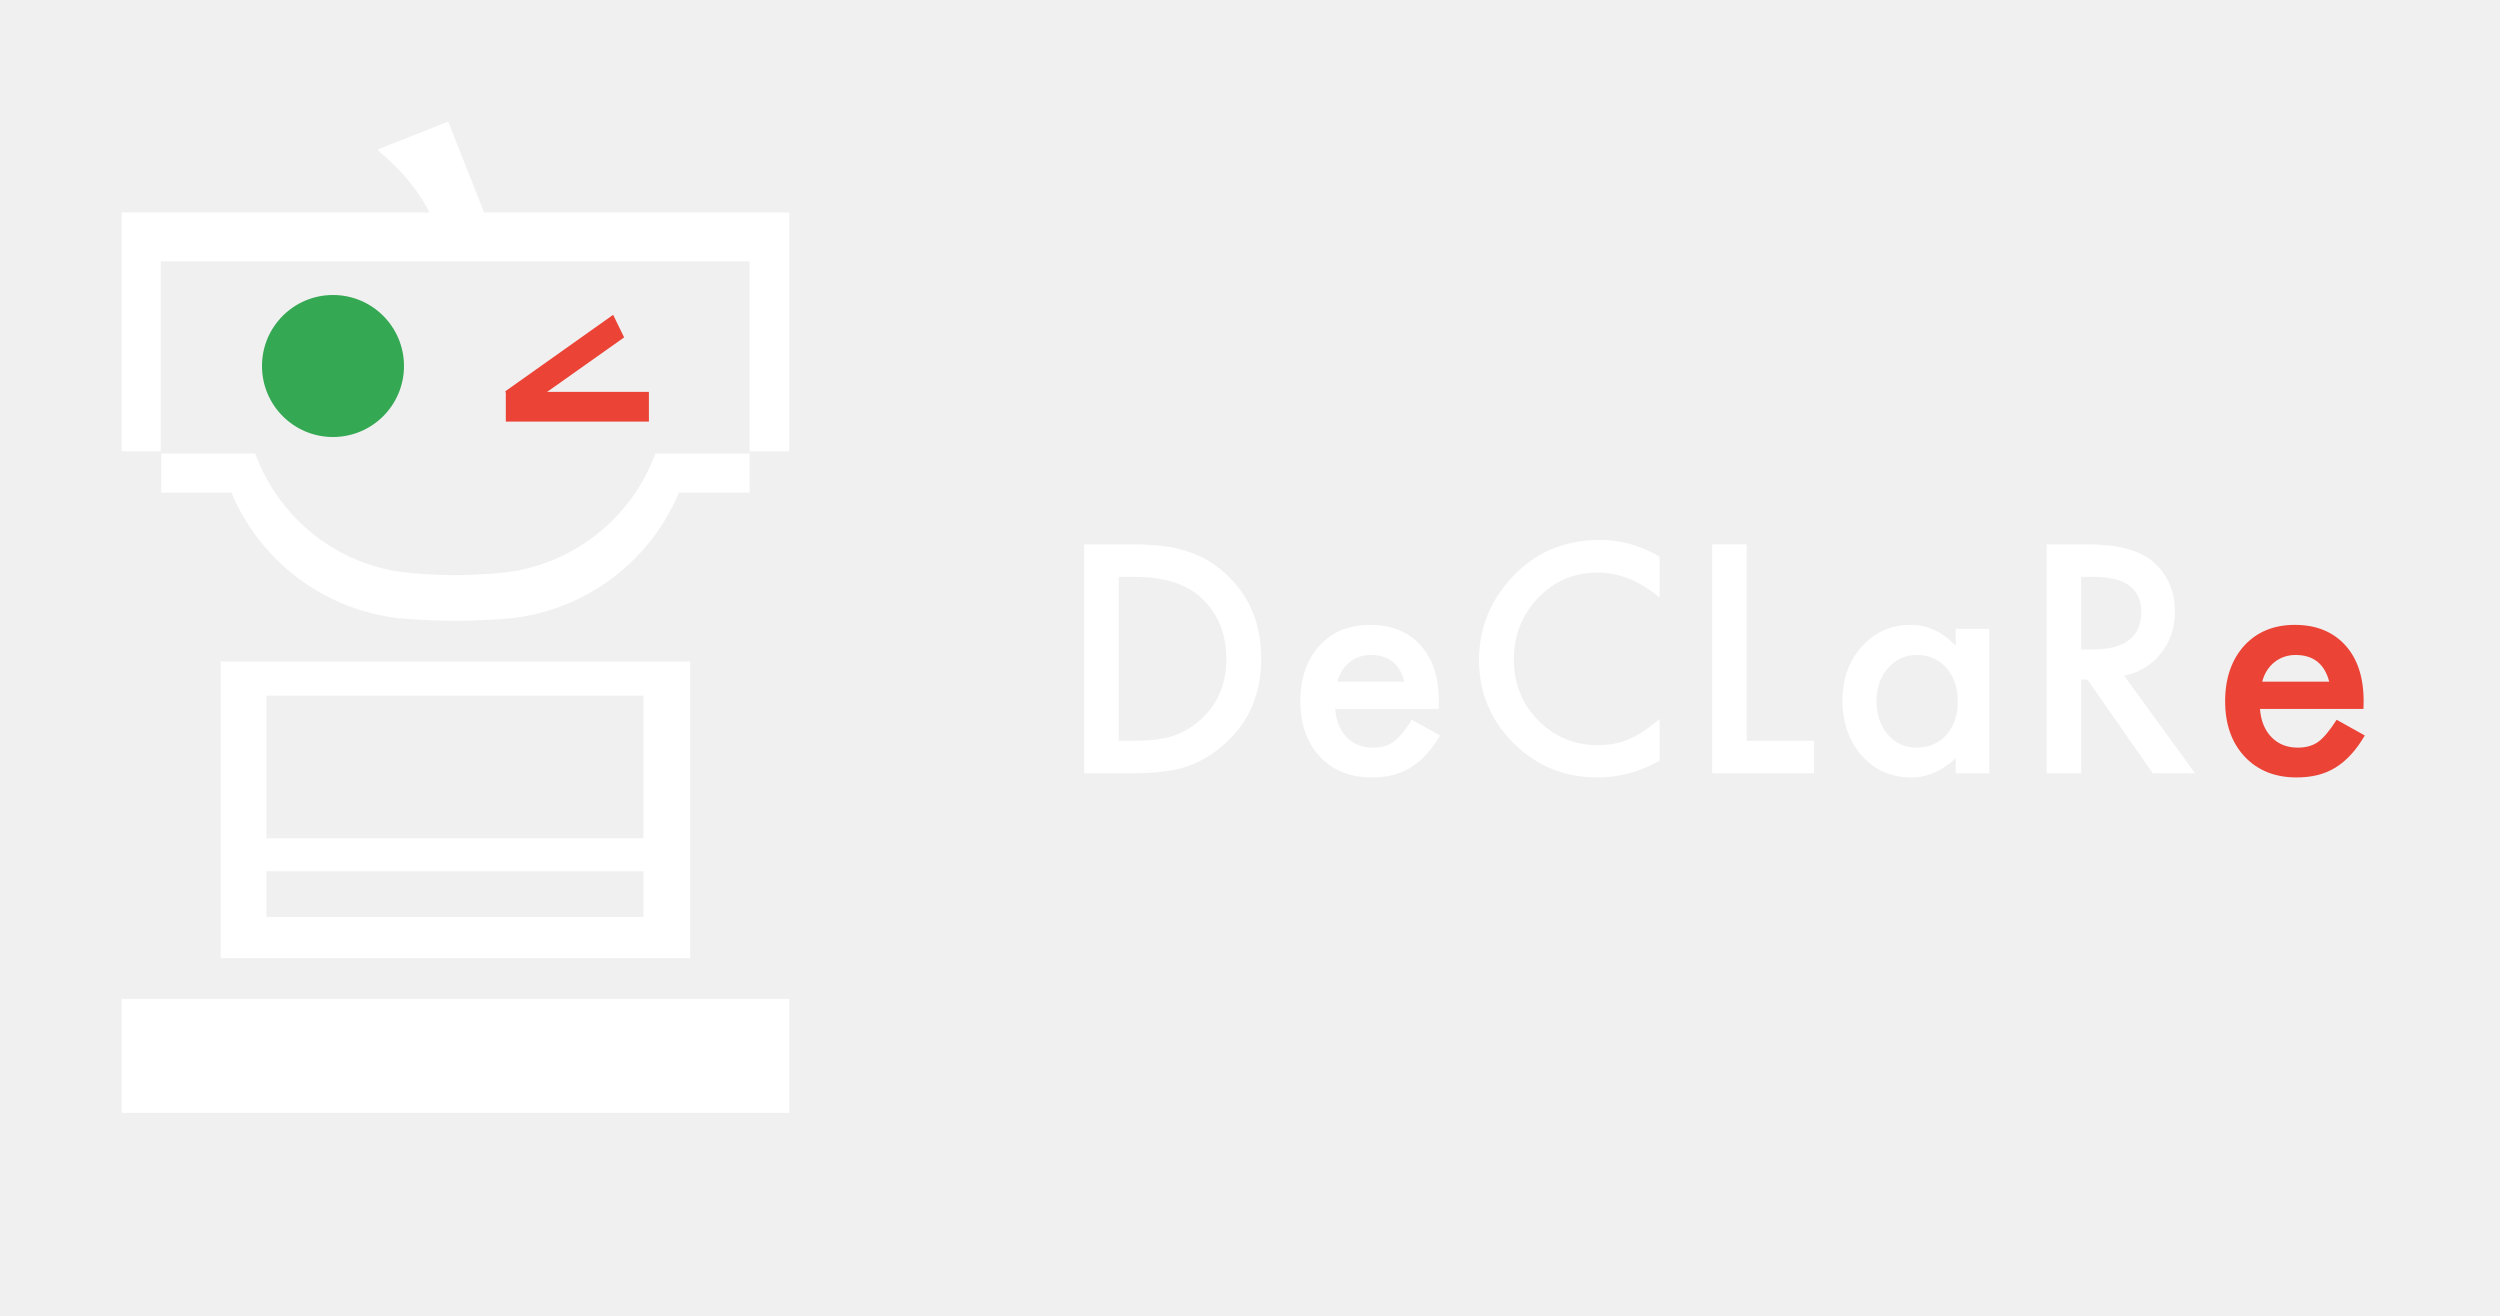
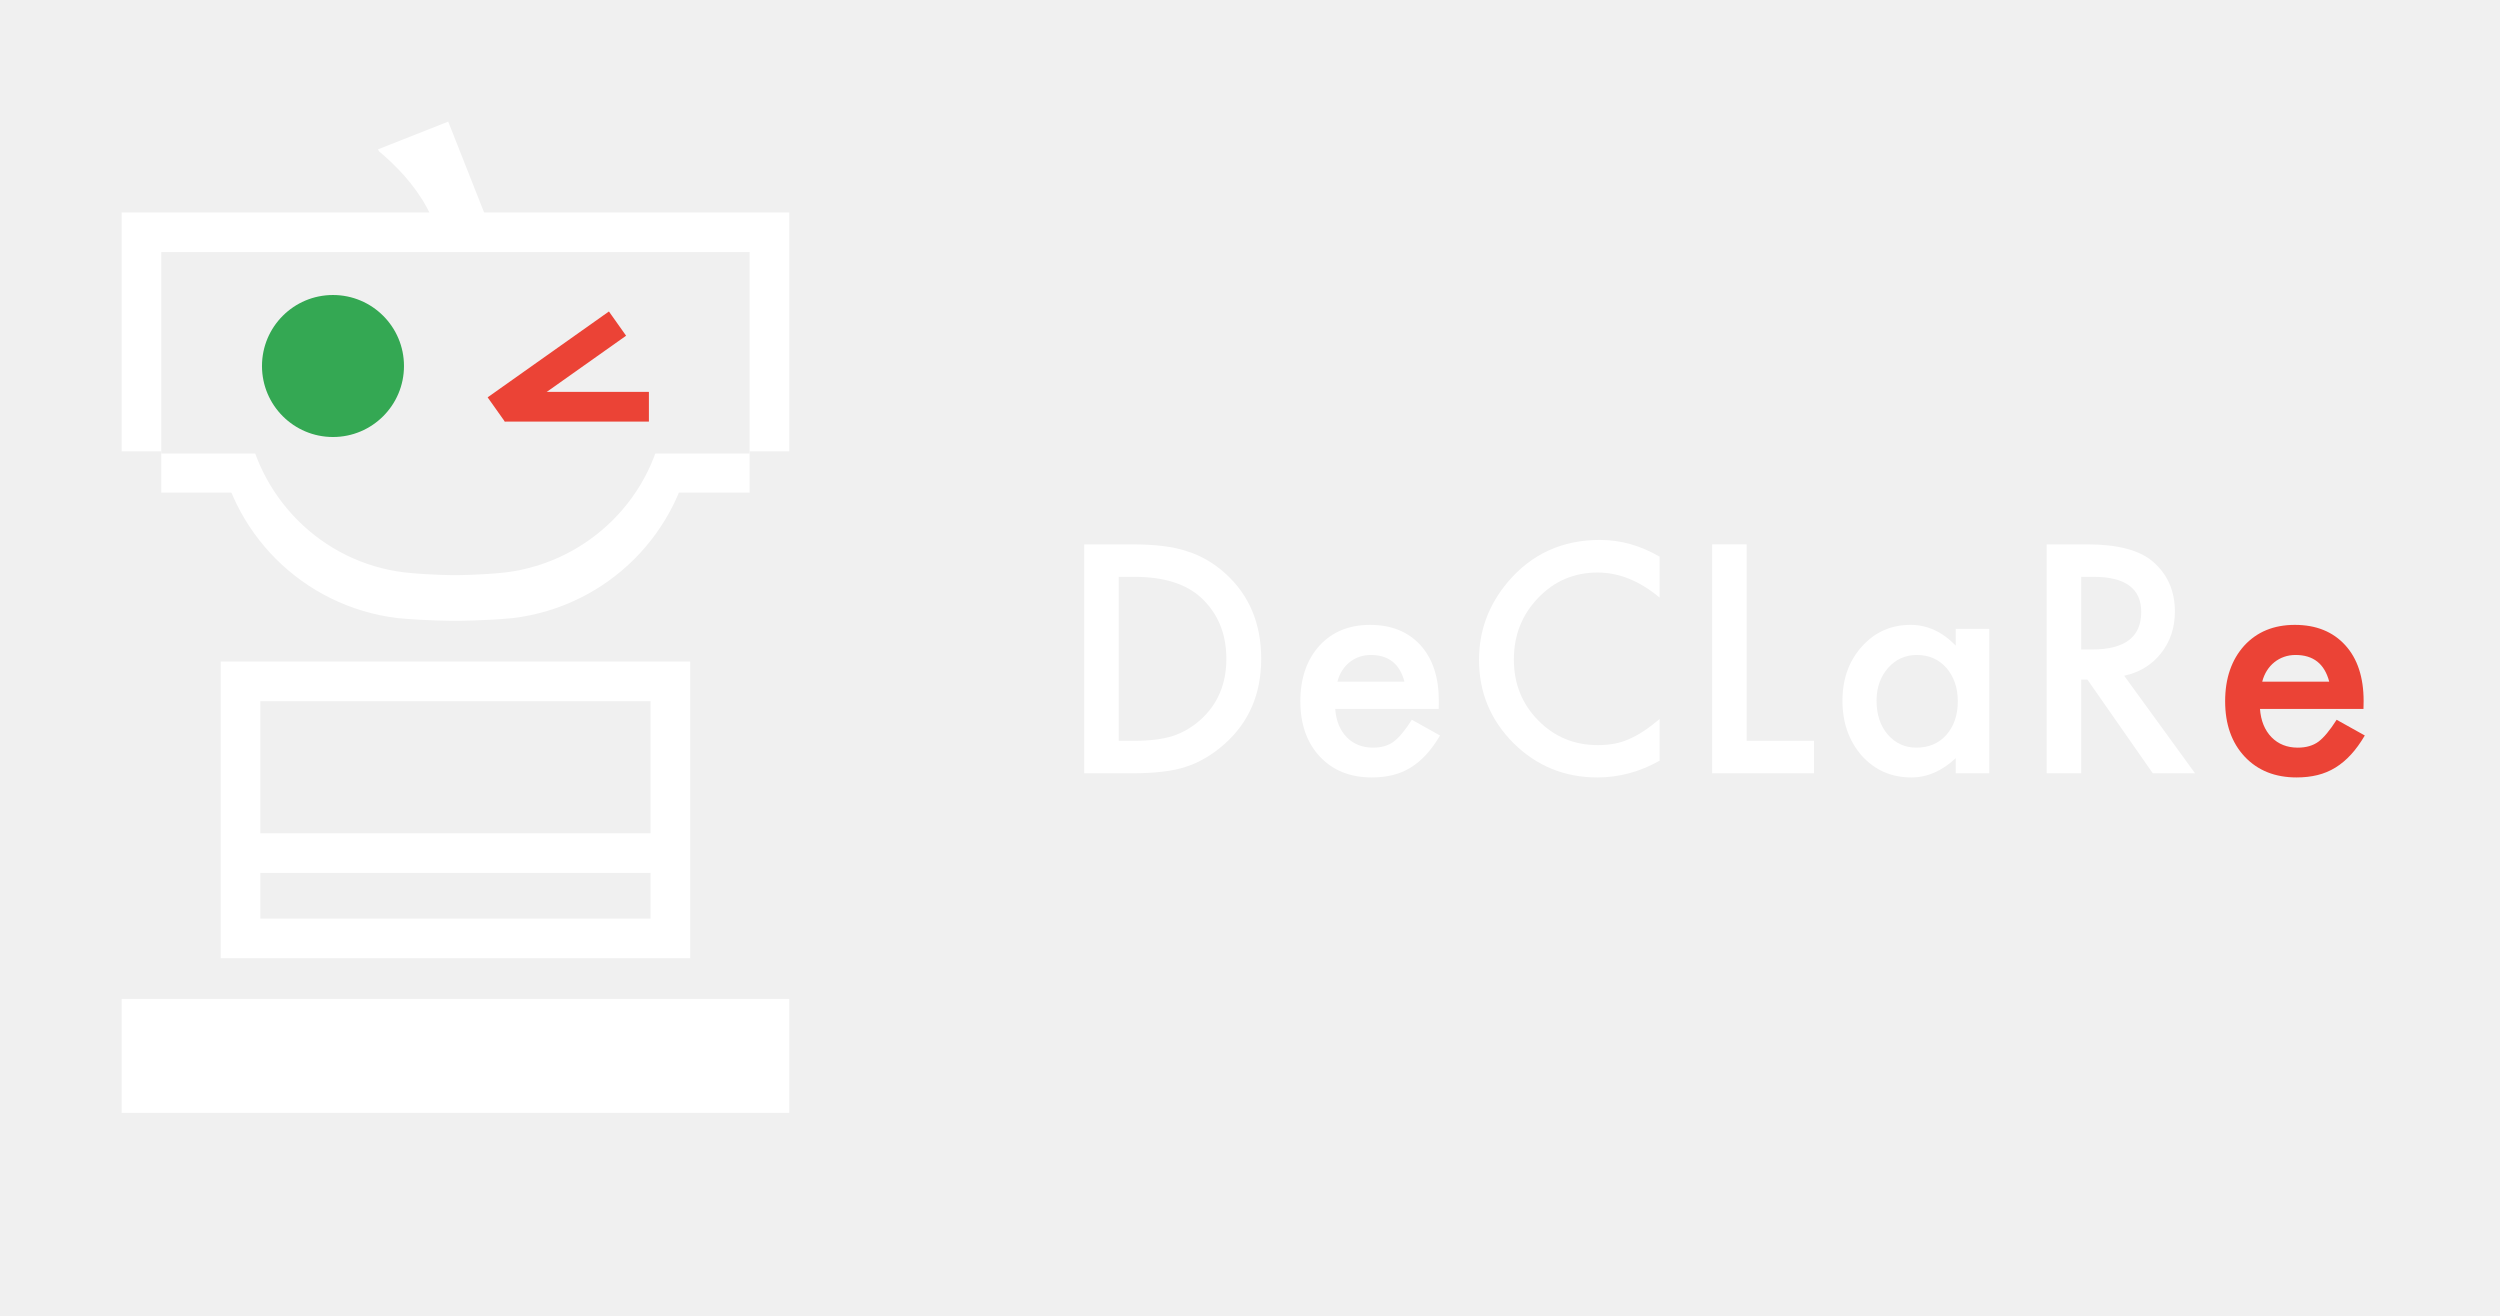
<svg xmlns="http://www.w3.org/2000/svg" xmlns:xlink="http://www.w3.org/1999/xlink" viewBox="12 -14 454.227 239" xml:space="preserve" role="img" aria-labelledby="title desc">
  <style type="text/css">
  /* DeCLaRe identity: wordmark purple #7C3AED; green eye
     #34A853; red angular eye #EB4336. */
  /* Classic robot: one themeable silhouette (currentColor) with interior detail
     carved out via #robot-knockout. */
  /* Premium line-art robot: chamfered panels in wordmark purple, faint fill,
     green/red eyes kept as the accent. */
  .r-panel { fill: #7C3AED; fill-opacity: .10; stroke: #7C3AED; stroke-width: 6; stroke-linejoin: miter; stroke-linecap: butt; }
  .r-line { fill: none; stroke: #7C3AED; stroke-width: 6; stroke-linecap: butt; stroke-linejoin: miter; }
  .r-node { fill: #7C3AED; }
  .thread { fill: none; stroke: #A78BFA; stroke-width: 5; stroke-linecap: butt; }
-   .theme { fill: currentColor; font-family: Futura, sans-serif; font-size: 25px; font-weight: 500; letter-spacing: .2px; }
+   .theme { fill: currentColor; font-family: Arial, Helvetica, sans-serif; font-size: 25px; font-weight: 500; letter-spacing: .2px; }
  /* Octagon style: lightweight monoline letters, bevel-cut (octagonal) corners,
     vertical gradient, and subtle "fused-lego" seams. */
  .octa { fill: none; stroke: url(#wm-grad); stroke-width: 14; stroke-linejoin: bevel; stroke-linecap: butt; }
  .octa-seam { fill: none; stroke: #4D18B8; stroke-width: 2; stroke-linecap: butt; opacity: .42; }

</style>
  <defs>
    <clipPath id="robot-antenna-clip">
      <rect x="71.5" y="8.7" width="21.5" height="24.2" />
    </clipPath>
    <mask id="robot-knockout" maskUnits="userSpaceOnUse" x="0" y="0" width="200" height="200">
      <rect x="133.6" y="63.7" width="14.6" height="11.8" fill="#fff" />
      <path fill="#fff" d="M94.7,11.2c0.2,0,5.3,0,10.5,0.5c17.2,2.1,30.7,15.6,32.8,32.8c0.5,5.2,0.5,10.3,0.5,10.5c0,0.2,0,5.3-0.5,10.5c-2.1,17.2-15.6,30.7-32.8,32.8c-5.2,0.5-10.3,0.5-10.5,0.5c-0.2,0-5.3,0-10.5-0.5c-17.2-2.1-30.7-15.6-32.8-32.8c-0.5-5.2-0.5-10.3-0.5-10.5c0-0.2,0-5.3,0.5-10.5c2.1-17.2,15.6-30.7,32.8-32.8C89.4,11.2,94.5,11.2,94.7,11.2z" />
      <path fill="#000" d="M94.7,13.3c0.2,0,4.6,0,9.2,0.5c15.1,1.8,27,13.8,28.9,28.9c0.5,4.6,0.5,9.1,0.5,9.2s0,4.6-0.5,9.2c-1.8,15.1-13.8,27-28.9,28.9c-4.6,0.5-9.1,0.5-9.2,0.5c-0.2,0-4.6,0-9.2-0.5c-15.1-1.8-27-13.8-28.9-28.9c-0.5-4.6-0.5-9.1-0.5-9.2s0-4.6,0.5-9.2c1.8-15.1,13.8-27,28.9-28.9C90.1,13.3,94.6,13.3,94.7,13.3z" />
      <rect x="43.7" y="1" width="102" height="66.2" fill="#000" />
      <rect x="41.3" y="63.7" width="14.6" height="11.8" fill="#fff" />
      <rect x="34.1" y="167.5" width="121.3" height="20.7" fill="#fff" />
      <rect x="52.1" y="106.2" width="85.3" height="53.9" fill="#fff" />
-       <rect x="60.4" y="112.4" width="68.5" height="25.9" fill="#000" />
-       <rect x="60.4" y="144.3" width="68.5" height="8.3" fill="#000" />
+       <rect x="59.3" y="113.4" width="70.9" height="24" fill="#000" />
+       <rect x="59.3" y="144.6" width="70.9" height="8.3" fill="#000" />
      <rect x="84" y="9.9" width="13.7" height="20.7" transform="matrix(0.9301 -0.3673 0.3673 0.9301 -1.0708 34.7719)" fill="#fff" />
      <path clip-path="url(#robot-antenna-clip)" fill="none" stroke="#000" stroke-width="6" d="M73.9,12.4c3.4,1.8,6.5,4.4,9.3,7.5c2.9,3.3,5.3,7.2,5.8,11.7" />
      <rect x="34.1" y="24.6" width="121.3" height="43.4" fill="#fff" />
-       <rect x="41.2" y="33.5" width="107" height="34.9" fill="#000" />
+       <rect x="41.3" y="31.8" width="106.9" height="36.6" fill="#000" />
    </mask>
    <g id="robot-master">
      <rect x="0" y="0" width="200" height="200" fill="currentColor" mask="url(#robot-knockout)" />
      <circle cx="72.5" cy="52.5" r="12.9" fill="#34A853" />
-       <rect x="103.9" y="57.2" width="26" height="5.4" fill="#EB4336" />
-       <polygon points="103.8,57.1 123.4,43.2 125.4,47.3 105.9,61.1" fill="#EB4336" />
+       <g fill="#EB4336">
+         <rect x="103.72" y="57.2" width="26.18" height="5.4" />
+         <rect x="0" y="-5.4" width="27" height="5.4" transform="translate(103.72 62.6) rotate(-35.3)" />
+       </g>
    </g>
    <g id="robot-premium">
      <path class="r-node" d="M90 35L100 35L88 14L76 11Q82 25 90 35Z" />
      <path class="r-panel" d="M52 36H148L159 47V93L148 104H52L41 93V47Z" />
      <circle cx="78" cy="62" r="11" fill="#34A853" />
      <path d="M134 55L116 63L134 71" fill="none" stroke="#EB4336" stroke-width="6.5" stroke-linecap="butt" stroke-linejoin="miter" />
      <path class="r-line" d="M84 86Q100 97 116 86" />
      <path class="r-panel" d="M70 124H130L141 135V167L130 178H70L59 167V135Z" />
      <path class="r-line" d="M64 151H136" />
      <rect class="r-node" x="54" y="186" width="92" height="9" />
    </g>
    <g id="wordmark-master">
      <g id="wordmark-shapes" fill="currentColor">
        <path transform="translate(0.00 100) scale(0.06414 -0.06414)" d="M185 0V1544H509Q742 1544 877 1498Q1022 1453 1140 1345Q1379 1127 1379 772Q1379 416 1130 196Q1005 86 868 43Q740 0 505 0ZM418 219H523Q680 219 784 252Q888 287 972 363Q1144 520 1144 772Q1144 1026 974 1184Q821 1325 523 1325H418Z" />
        <path transform="translate(99.23 100) scale(0.06414 -0.06414)" d="M1029 434H331Q340 314 409 243Q478 173 586 173Q670 173 725 213Q779 253 848 361L1038 255Q994 180 945.0 126.5Q896 73 840.0 38.5Q784 4 719.0 -12.0Q654 -28 578 -28Q360 -28 228 112Q96 253 96 486Q96 717 224 860Q353 1001 566 1001Q781 1001 906 864Q1030 728 1030 487ZM798 618Q751 798 571 798Q530 798 494.0 785.5Q458 773 428.5 749.5Q399 726 378.0 693.0Q357 660 346 618Z" />
        <path transform="translate(175.75 100) scale(0.06414 -0.06414)" d="M1326 1461V1185Q1124 1354 908 1354Q670 1354 507 1183Q343 1013 343 767Q343 524 507.0 357.0Q671 190 909 190Q1032 190 1118 230Q1166 250 1217.5 284.0Q1269 318 1326 366V85Q1126 -28 906 -28Q575 -28 341 203Q108 436 108 765Q108 1060 303 1291Q543 1574 924 1574Q1132 1574 1326 1461Z" />
        <path transform="translate(271.65 100) scale(0.06414 -0.06414)" d="M418 1544V219H872V0H185V1544Z" />
        <path transform="translate(333.74 100) scale(0.06414 -0.06414)" d="M860 974H1086V0H860V102Q721 -28 561 -28Q359 -28 227 118Q96 267 96 490Q96 709 227.0 855.0Q358 1001 555 1001Q725 1001 860 861ZM326 490Q326 350 401 262Q478 173 595 173Q720 173 797 259Q874 348 874 485Q874 622 797 711Q720 798 597 798Q481 798 403 710Q326 621 326 490Z" />
        <path transform="translate(416.36 100) scale(0.06414 -0.06414)" d="M708 658 1186 0H901L460 632H418V0H185V1544H458Q764 1544 900 1429Q1050 1301 1050 1091Q1050 927 956.0 809.0Q862 691 708 658ZM418 835H492Q823 835 823 1088Q823 1325 501 1325H418Z" />
        <path fill="#EB4336" transform="translate(499.29 100) scale(0.06414 -0.06414)" d="M1029 434H331Q340 314 409 243Q478 173 586 173Q670 173 725 213Q779 253 848 361L1038 255Q994 180 945.0 126.5Q896 73 840.0 38.5Q784 4 719.0 -12.0Q654 -28 578 -28Q360 -28 228 112Q96 253 96 486Q96 717 224 860Q353 1001 566 1001Q781 1001 906 864Q1030 728 1030 487ZM798 618Q751 798 571 798Q530 798 494.0 785.5Q458 773 428.5 749.5Q399 726 378.0 693.0Q357 660 346 618Z" />
      </g>
    </g>
  </defs>
  <g id="robot" style="color:#FFFFFF">
    <use xlink:href="#robot-master" />
  </g>
  <g id="wordmark" style="color:#FFFFFF" transform="translate(204 84.5) scale(0.42)">
    <use xlink:href="#wordmark-master" />
  </g>
</svg>
